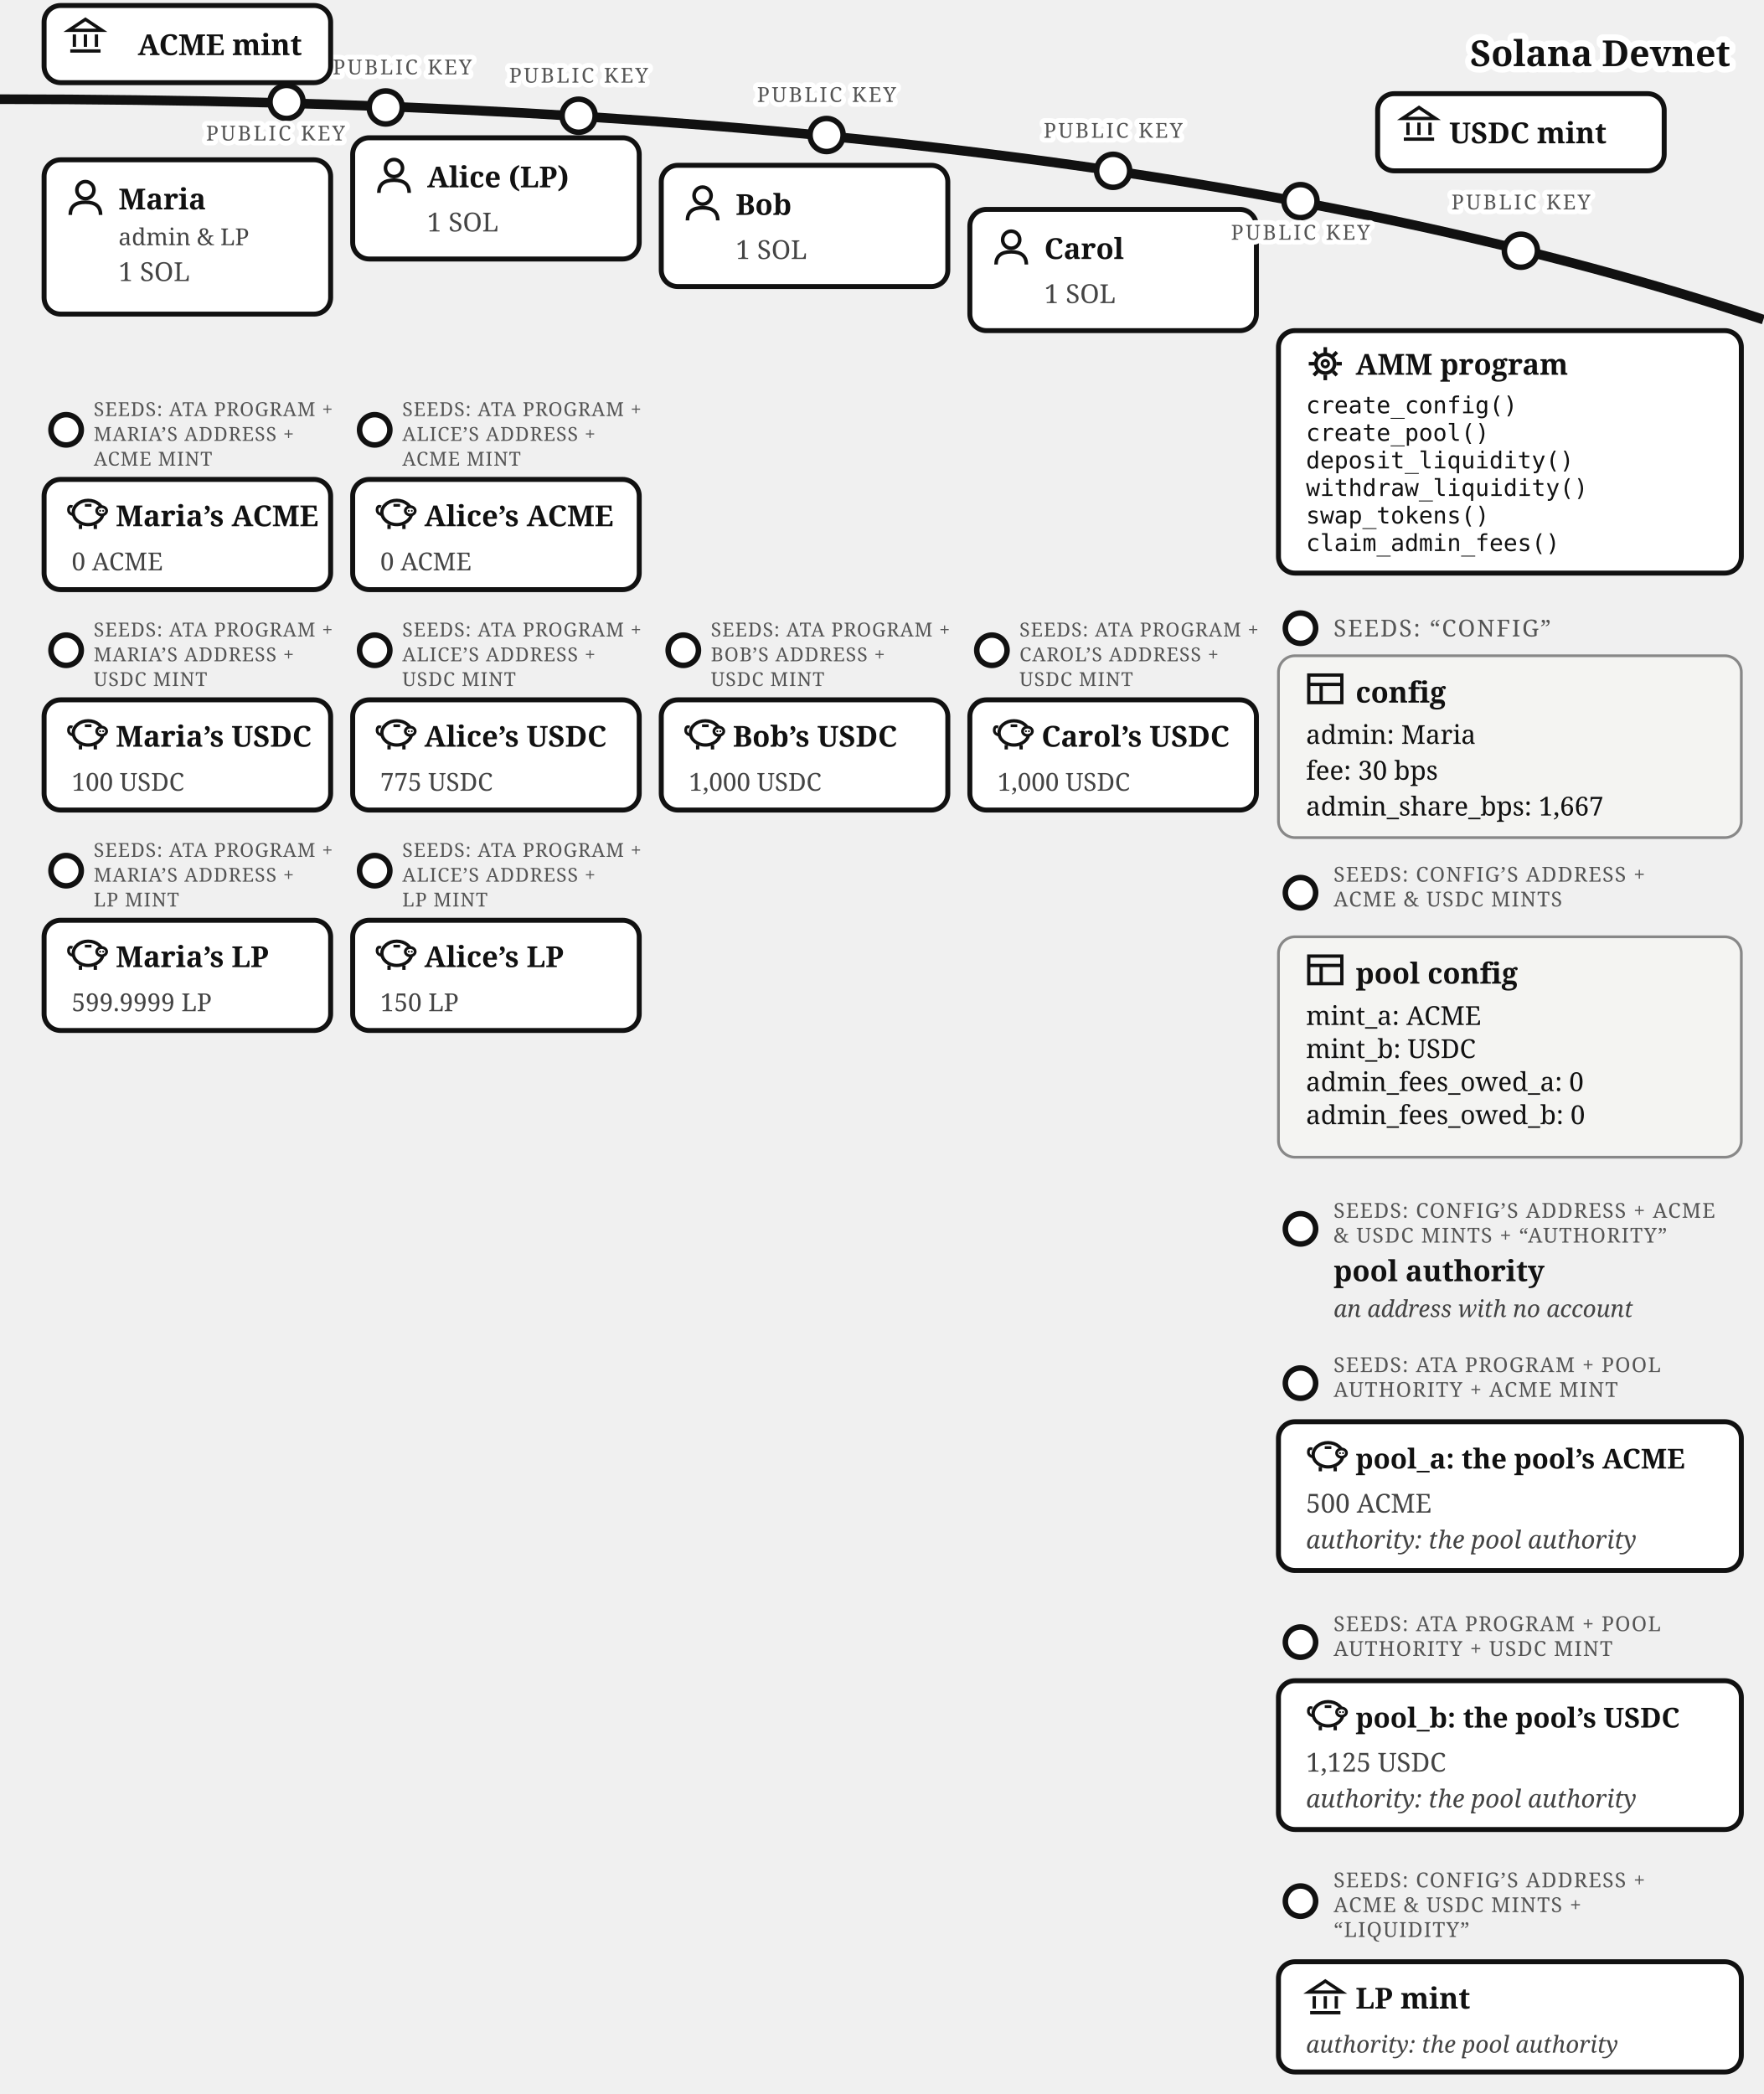
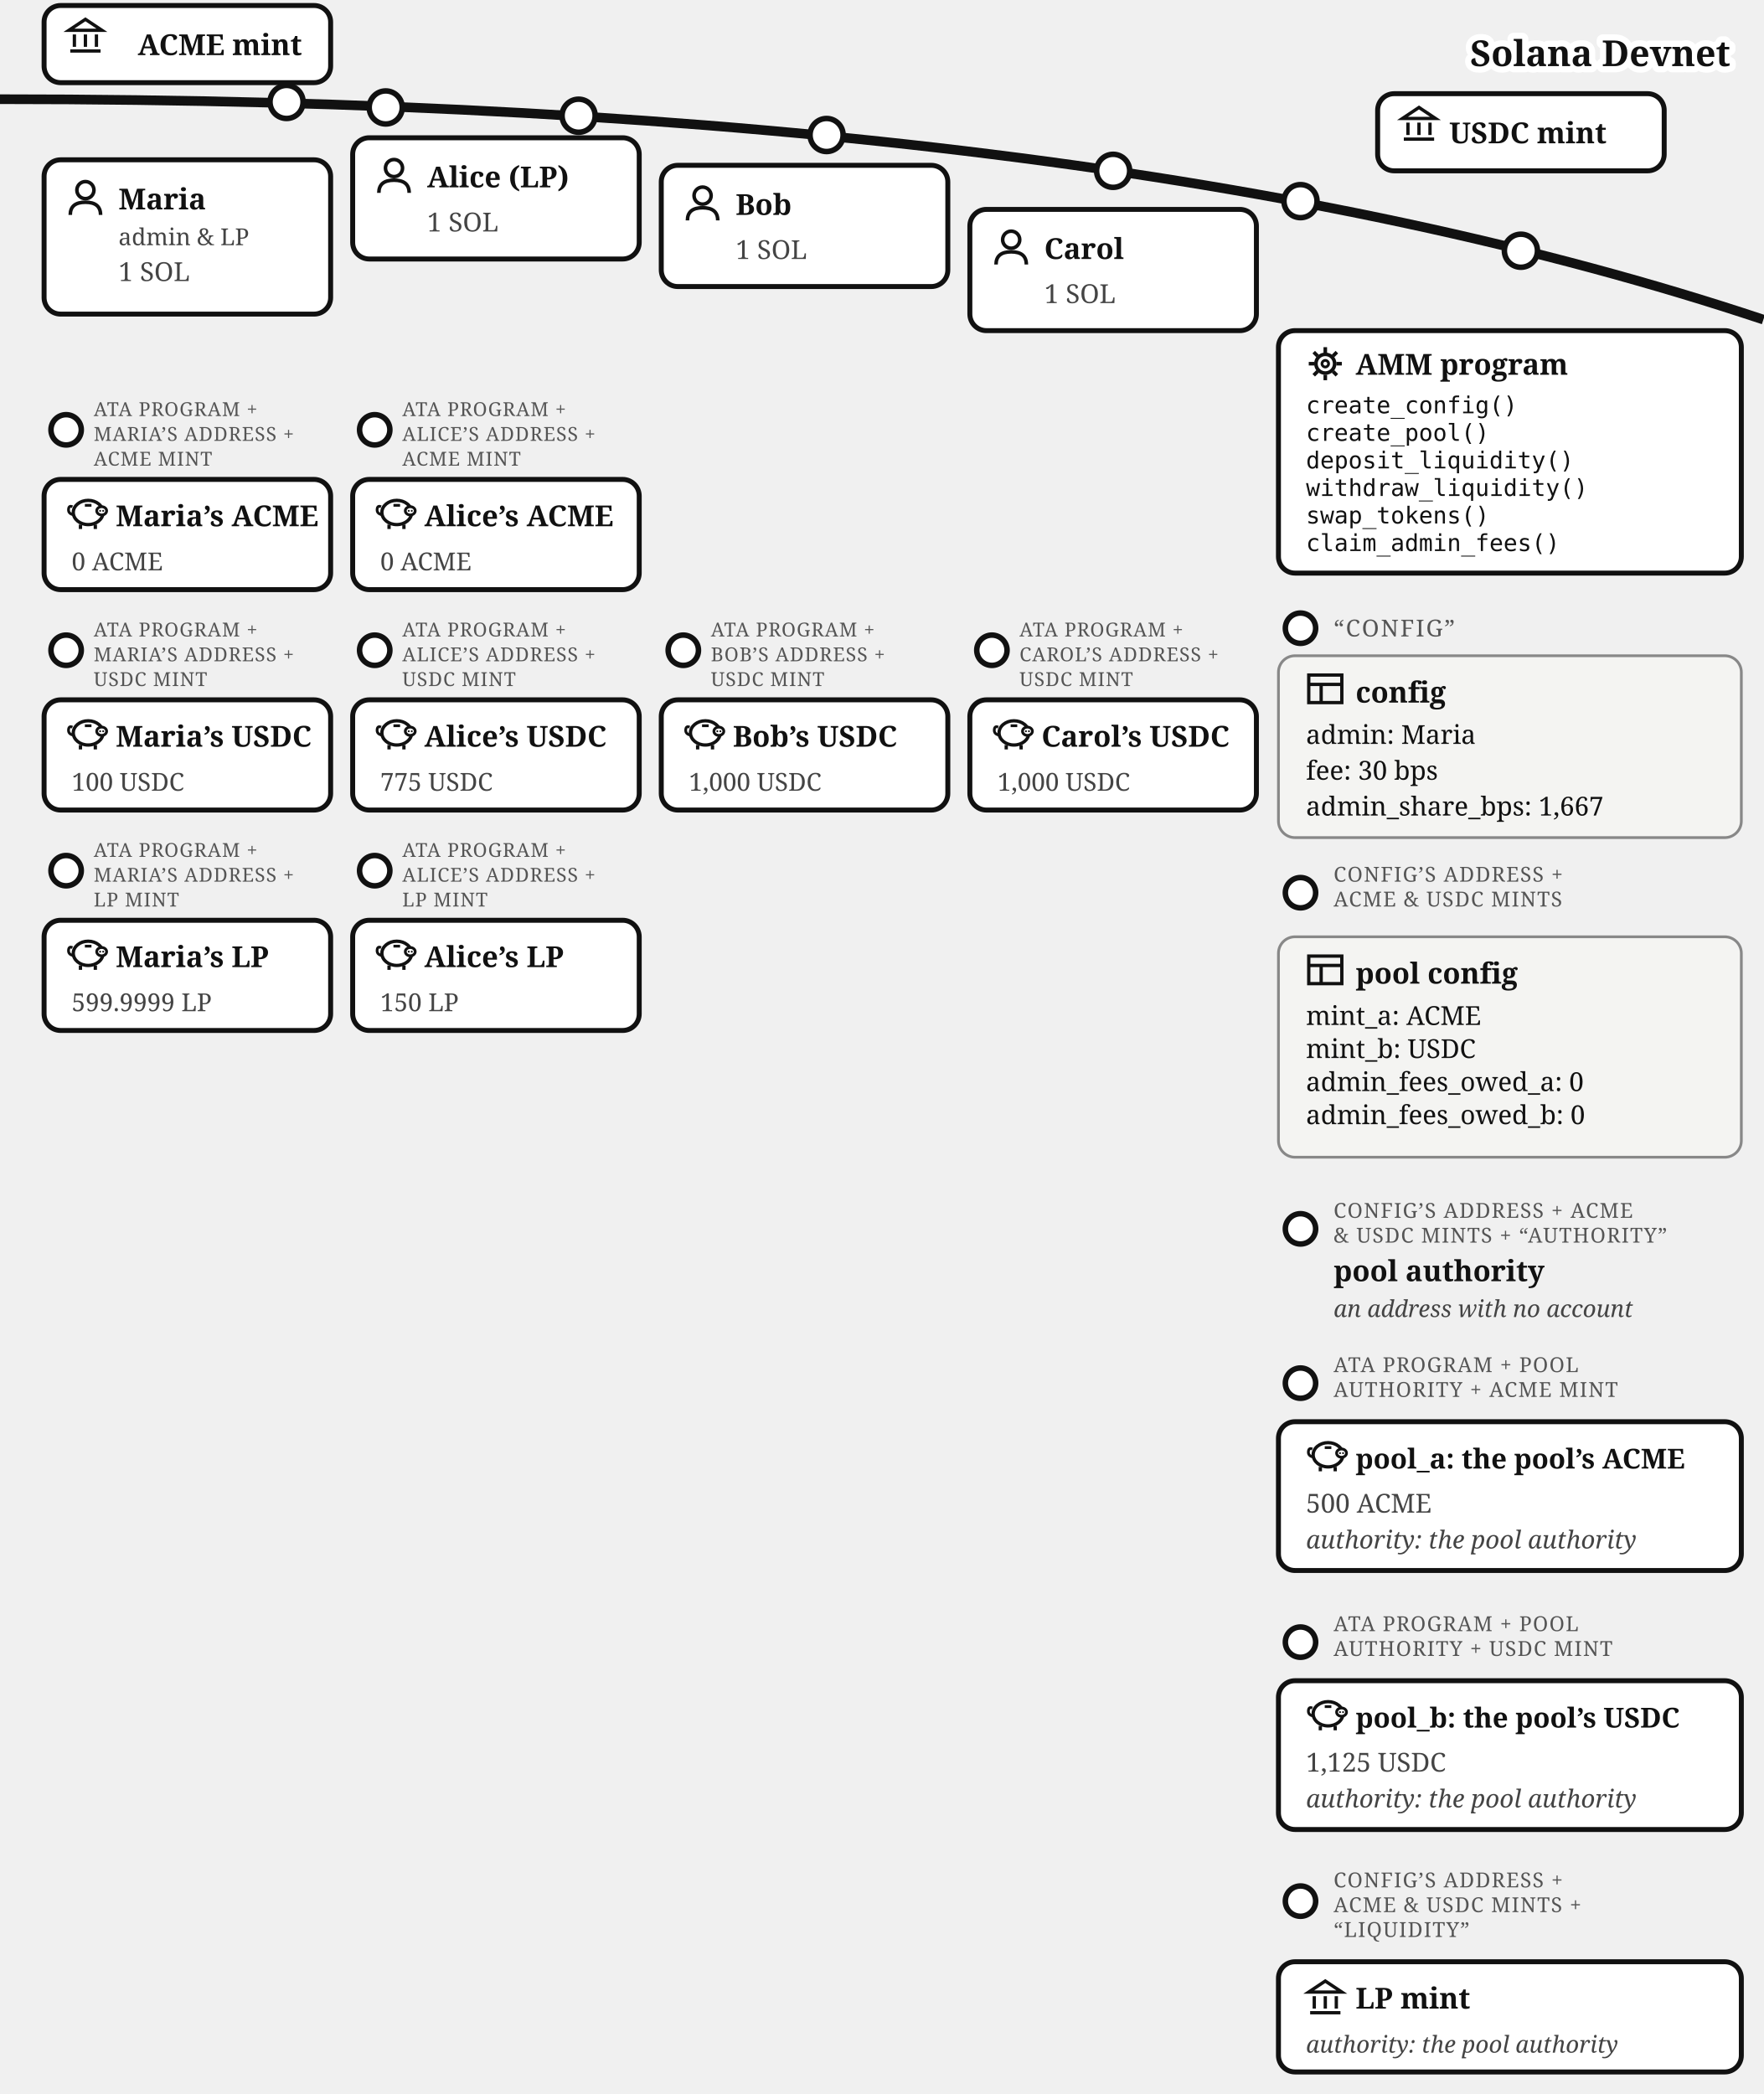
<svg xmlns="http://www.w3.org/2000/svg" viewBox="0 0 640 760" font-family="Georgia, serif" fill="#111">
  <path d="M 0,36 Q 400,36 640,116" fill="none" stroke="#111" stroke-width="3.5" />
  <text stroke="#fff" stroke-width="4.5" paint-order="stroke" stroke-linejoin="round" x="628" y="24" font-size="13" font-weight="bold" text-anchor="end">Solana Devnet</text>
  <g>
    <circle cx="140" cy="39" r="6" fill="#fff" stroke="#111" stroke-width="2" />
-     <text stroke="#fff" stroke-width="3.5" paint-order="stroke" stroke-linejoin="round" x="146" y="27" font-size="7.5" letter-spacing="0.8" fill="#555" text-anchor="middle">PUBLIC KEY</text>
    <rect x="16" y="2" width="104" height="28" rx="6" fill="#fff" stroke="#111" stroke-width="1.8" />
    <g transform="translate(24,6)" stroke="#111" stroke-width="1.2" fill="none">
      <path d="M 1,5 L 7,1 L 13,5 Z" />
      <line x1="3" y1="6.5" x2="3" y2="11" />
      <line x1="7" y1="6.5" x2="7" y2="11" />
      <line x1="11" y1="6.5" x2="11" y2="11" />
      <line x1="1.5" y1="12.5" x2="12.5" y2="12.5" />
    </g>
    <text x="50" y="20" font-size="10.5" font-weight="bold">ACME mint</text>
  </g>
  <g>
    <circle cx="552" cy="91" r="6" fill="#fff" stroke="#111" stroke-width="2" />
-     <text stroke="#fff" stroke-width="3.5" paint-order="stroke" stroke-linejoin="round" x="552" y="76" font-size="7.5" letter-spacing="0.8" fill="#555" text-anchor="middle">PUBLIC KEY</text>
    <rect x="500" y="34" width="104" height="28" rx="6" fill="#fff" stroke="#111" stroke-width="1.8" />
    <g transform="translate(508,38)" stroke="#111" stroke-width="1.2" fill="none">
      <path d="M 1,5 L 7,1 L 13,5 Z" />
      <line x1="3" y1="6.5" x2="3" y2="11" />
      <line x1="7" y1="6.5" x2="7" y2="11" />
      <line x1="11" y1="6.5" x2="11" y2="11" />
      <line x1="1.5" y1="12.5" x2="12.5" y2="12.5" />
    </g>
    <text x="526" y="52" font-size="10.5" font-weight="bold">USDC mint</text>
  </g>
  <g>
    <circle cx="104" cy="37" r="6" fill="#fff" stroke="#111" stroke-width="2" />
-     <text stroke="#fff" stroke-width="3.5" paint-order="stroke" stroke-linejoin="round" x="100" y="51" font-size="7.5" letter-spacing="0.8" fill="#555" text-anchor="middle">PUBLIC KEY</text>
    <rect x="16" y="58" width="104" height="56" rx="6" fill="#fff" stroke="#111" stroke-width="1.8" />
    <g transform="translate(24,65)">
      <circle cx="7" cy="4" r="3.1" fill="none" stroke="#111" stroke-width="1.3" />
      <path d="M 1.5,13 Q 1.5,8.4 7,8.4 Q 12.5,8.4 12.5,13" fill="none" stroke="#111" stroke-width="1.3" />
    </g>
    <text x="43" y="76" font-size="10.5" font-weight="bold">Maria</text>
    <text x="43" y="89" font-size="8.5" fill="#444">admin &amp; LP</text>
    <text x="43" y="102" font-size="9.5" fill="#444">1 SOL</text>
  </g>
  <g>
    <circle cx="24" cy="156" r="5.5" fill="#fff" stroke="#111" stroke-width="2" />
-     <text x="34" y="151" font-size="7" letter-spacing="0.3" fill="#555">SEEDS: ATA PROGRAM +</text>
+     <text x="34" y="151" font-size="7" letter-spacing="0.3" fill="#555">ATA PROGRAM +</text>
    <text x="34" y="160" font-size="7" letter-spacing="0.3" fill="#555">MARIA’S ADDRESS +</text>
    <text x="34" y="169" font-size="7" letter-spacing="0.3" fill="#555">ACME MINT</text>
    <rect x="16" y="174" width="104" height="40" rx="6" fill="#fff" stroke="#111" stroke-width="1.8" />
    <g transform="translate(24,179)">
      <path d="M 2.6,7.8 Q 0.6,7.4 0.9,5.6 Q 1.1,4.4 2.3,4.9" fill="none" stroke="#111" stroke-width="1" />
      <ellipse cx="8" cy="7" rx="5.4" ry="4.4" fill="none" stroke="#111" stroke-width="1.2" />
      <ellipse cx="12.9" cy="6.4" rx="1.8" ry="1.5" fill="#fff" stroke="#111" stroke-width="1" />
      <circle cx="12.35" cy="6.4" r="0.35" fill="#111" />
      <circle cx="13.45" cy="6.4" r="0.35" fill="#111" />
      <line x1="5.2" y1="11.4" x2="5.2" y2="13" stroke="#111" stroke-width="1.2" />
      <line x1="10.6" y1="11.4" x2="10.6" y2="13" stroke="#111" stroke-width="1.2" />
      <line x1="6.8" y1="4.4" x2="9.2" y2="4.4" stroke="#111" stroke-width="1" />
    </g>
    <text x="42" y="191" font-size="10.5" font-weight="bold">Maria’s ACME</text>
    <text x="26" y="207" font-size="9" fill="#444">0 ACME</text>
  </g>
  <g>
    <circle cx="24" cy="236" r="5.5" fill="#fff" stroke="#111" stroke-width="2" />
-     <text x="34" y="231" font-size="7" letter-spacing="0.3" fill="#555">SEEDS: ATA PROGRAM +</text>
+     <text x="34" y="231" font-size="7" letter-spacing="0.3" fill="#555">ATA PROGRAM +</text>
    <text x="34" y="240" font-size="7" letter-spacing="0.3" fill="#555">MARIA’S ADDRESS +</text>
    <text x="34" y="249" font-size="7" letter-spacing="0.3" fill="#555">USDC MINT</text>
    <rect x="16" y="254" width="104" height="40" rx="6" fill="#fff" stroke="#111" stroke-width="1.8" />
    <g transform="translate(24,259)">
      <path d="M 2.6,7.8 Q 0.6,7.4 0.9,5.6 Q 1.1,4.4 2.3,4.9" fill="none" stroke="#111" stroke-width="1" />
      <ellipse cx="8" cy="7" rx="5.4" ry="4.4" fill="none" stroke="#111" stroke-width="1.2" />
      <ellipse cx="12.9" cy="6.4" rx="1.8" ry="1.5" fill="#fff" stroke="#111" stroke-width="1" />
      <circle cx="12.35" cy="6.4" r="0.35" fill="#111" />
      <circle cx="13.45" cy="6.4" r="0.35" fill="#111" />
      <line x1="5.2" y1="11.4" x2="5.2" y2="13" stroke="#111" stroke-width="1.2" />
      <line x1="10.6" y1="11.4" x2="10.6" y2="13" stroke="#111" stroke-width="1.2" />
      <line x1="6.8" y1="4.4" x2="9.2" y2="4.4" stroke="#111" stroke-width="1" />
    </g>
    <text x="42" y="271" font-size="10.5" font-weight="bold">Maria’s USDC</text>
    <text x="26" y="287" font-size="9" fill="#444">100 USDC</text>
  </g>
  <g>
    <circle cx="24" cy="316" r="5.5" fill="#fff" stroke="#111" stroke-width="2" />
-     <text x="34" y="311" font-size="7" letter-spacing="0.3" fill="#555">SEEDS: ATA PROGRAM +</text>
+     <text x="34" y="311" font-size="7" letter-spacing="0.3" fill="#555">ATA PROGRAM +</text>
    <text x="34" y="320" font-size="7" letter-spacing="0.3" fill="#555">MARIA’S ADDRESS +</text>
    <text x="34" y="329" font-size="7" letter-spacing="0.3" fill="#555">LP MINT</text>
    <rect x="16" y="334" width="104" height="40" rx="6" fill="#fff" stroke="#111" stroke-width="1.8" />
    <g transform="translate(24,339)">
      <path d="M 2.6,7.8 Q 0.6,7.4 0.9,5.6 Q 1.1,4.4 2.3,4.9" fill="none" stroke="#111" stroke-width="1" />
      <ellipse cx="8" cy="7" rx="5.4" ry="4.4" fill="none" stroke="#111" stroke-width="1.2" />
      <ellipse cx="12.9" cy="6.4" rx="1.8" ry="1.5" fill="#fff" stroke="#111" stroke-width="1" />
      <circle cx="12.35" cy="6.4" r="0.35" fill="#111" />
      <circle cx="13.45" cy="6.4" r="0.35" fill="#111" />
      <line x1="5.2" y1="11.4" x2="5.2" y2="13" stroke="#111" stroke-width="1.2" />
      <line x1="10.6" y1="11.4" x2="10.6" y2="13" stroke="#111" stroke-width="1.2" />
      <line x1="6.8" y1="4.4" x2="9.2" y2="4.4" stroke="#111" stroke-width="1" />
    </g>
    <text x="42" y="351" font-size="10.5" font-weight="bold">Maria’s LP</text>
    <text x="26" y="367" font-size="9" fill="#444">599.9999 LP</text>
  </g>
  <g>
    <circle cx="210" cy="42" r="6" fill="#fff" stroke="#111" stroke-width="2" />
-     <text stroke="#fff" stroke-width="3.5" paint-order="stroke" stroke-linejoin="round" x="210" y="30" font-size="7.5" letter-spacing="0.8" fill="#555" text-anchor="middle">PUBLIC KEY</text>
    <rect x="128" y="50" width="104" height="44" rx="6" fill="#fff" stroke="#111" stroke-width="1.8" />
    <g transform="translate(136,57)">
      <circle cx="7" cy="4" r="3.1" fill="none" stroke="#111" stroke-width="1.3" />
      <path d="M 1.5,13 Q 1.5,8.4 7,8.4 Q 12.5,8.4 12.5,13" fill="none" stroke="#111" stroke-width="1.3" />
    </g>
    <text x="155" y="68" font-size="10.5" font-weight="bold">Alice (LP)</text>
    <text x="155" y="84" font-size="9.5" fill="#444">1 SOL</text>
  </g>
  <g>
    <circle cx="136" cy="156" r="5.5" fill="#fff" stroke="#111" stroke-width="2" />
-     <text x="146" y="151" font-size="7" letter-spacing="0.3" fill="#555">SEEDS: ATA PROGRAM +</text>
+     <text x="146" y="151" font-size="7" letter-spacing="0.3" fill="#555">ATA PROGRAM +</text>
    <text x="146" y="160" font-size="7" letter-spacing="0.3" fill="#555">ALICE’S ADDRESS +</text>
    <text x="146" y="169" font-size="7" letter-spacing="0.3" fill="#555">ACME MINT</text>
    <rect x="128" y="174" width="104" height="40" rx="6" fill="#fff" stroke="#111" stroke-width="1.8" />
    <g transform="translate(136,179)">
      <path d="M 2.6,7.8 Q 0.6,7.4 0.9,5.6 Q 1.1,4.4 2.3,4.9" fill="none" stroke="#111" stroke-width="1" />
      <ellipse cx="8" cy="7" rx="5.4" ry="4.4" fill="none" stroke="#111" stroke-width="1.2" />
      <ellipse cx="12.9" cy="6.4" rx="1.8" ry="1.5" fill="#fff" stroke="#111" stroke-width="1" />
      <circle cx="12.35" cy="6.4" r="0.35" fill="#111" />
      <circle cx="13.45" cy="6.4" r="0.35" fill="#111" />
      <line x1="5.2" y1="11.4" x2="5.2" y2="13" stroke="#111" stroke-width="1.2" />
      <line x1="10.6" y1="11.4" x2="10.6" y2="13" stroke="#111" stroke-width="1.2" />
      <line x1="6.8" y1="4.4" x2="9.2" y2="4.4" stroke="#111" stroke-width="1" />
    </g>
    <text x="154" y="191" font-size="10.5" font-weight="bold">Alice’s ACME</text>
    <text x="138" y="207" font-size="9" fill="#444">0 ACME</text>
  </g>
  <g>
    <circle cx="136" cy="236" r="5.5" fill="#fff" stroke="#111" stroke-width="2" />
-     <text x="146" y="231" font-size="7" letter-spacing="0.3" fill="#555">SEEDS: ATA PROGRAM +</text>
+     <text x="146" y="231" font-size="7" letter-spacing="0.3" fill="#555">ATA PROGRAM +</text>
    <text x="146" y="240" font-size="7" letter-spacing="0.3" fill="#555">ALICE’S ADDRESS +</text>
    <text x="146" y="249" font-size="7" letter-spacing="0.3" fill="#555">USDC MINT</text>
    <rect x="128" y="254" width="104" height="40" rx="6" fill="#fff" stroke="#111" stroke-width="1.8" />
    <g transform="translate(136,259)">
      <path d="M 2.6,7.8 Q 0.6,7.4 0.9,5.6 Q 1.1,4.4 2.3,4.9" fill="none" stroke="#111" stroke-width="1" />
      <ellipse cx="8" cy="7" rx="5.4" ry="4.4" fill="none" stroke="#111" stroke-width="1.2" />
      <ellipse cx="12.9" cy="6.4" rx="1.8" ry="1.5" fill="#fff" stroke="#111" stroke-width="1" />
      <circle cx="12.35" cy="6.4" r="0.35" fill="#111" />
      <circle cx="13.45" cy="6.4" r="0.35" fill="#111" />
      <line x1="5.2" y1="11.4" x2="5.2" y2="13" stroke="#111" stroke-width="1.2" />
      <line x1="10.6" y1="11.4" x2="10.6" y2="13" stroke="#111" stroke-width="1.2" />
      <line x1="6.8" y1="4.4" x2="9.2" y2="4.4" stroke="#111" stroke-width="1" />
    </g>
    <text x="154" y="271" font-size="10.5" font-weight="bold">Alice’s USDC</text>
    <text x="138" y="287" font-size="9" fill="#444">775 USDC</text>
  </g>
  <g>
    <circle cx="136" cy="316" r="5.5" fill="#fff" stroke="#111" stroke-width="2" />
-     <text x="146" y="311" font-size="7" letter-spacing="0.3" fill="#555">SEEDS: ATA PROGRAM +</text>
+     <text x="146" y="311" font-size="7" letter-spacing="0.3" fill="#555">ATA PROGRAM +</text>
    <text x="146" y="320" font-size="7" letter-spacing="0.3" fill="#555">ALICE’S ADDRESS +</text>
    <text x="146" y="329" font-size="7" letter-spacing="0.3" fill="#555">LP MINT</text>
    <rect x="128" y="334" width="104" height="40" rx="6" fill="#fff" stroke="#111" stroke-width="1.8" />
    <g transform="translate(136,339)">
      <path d="M 2.6,7.8 Q 0.6,7.4 0.9,5.6 Q 1.1,4.4 2.3,4.9" fill="none" stroke="#111" stroke-width="1" />
      <ellipse cx="8" cy="7" rx="5.4" ry="4.4" fill="none" stroke="#111" stroke-width="1.2" />
      <ellipse cx="12.9" cy="6.4" rx="1.8" ry="1.5" fill="#fff" stroke="#111" stroke-width="1" />
      <circle cx="12.35" cy="6.4" r="0.35" fill="#111" />
      <circle cx="13.45" cy="6.4" r="0.35" fill="#111" />
      <line x1="5.2" y1="11.4" x2="5.2" y2="13" stroke="#111" stroke-width="1.2" />
      <line x1="10.6" y1="11.4" x2="10.6" y2="13" stroke="#111" stroke-width="1.2" />
      <line x1="6.8" y1="4.4" x2="9.2" y2="4.4" stroke="#111" stroke-width="1" />
    </g>
    <text x="154" y="351" font-size="10.5" font-weight="bold">Alice’s LP</text>
    <text x="138" y="367" font-size="9" fill="#444">150 LP</text>
  </g>
  <g>
    <circle cx="300" cy="49" r="6" fill="#fff" stroke="#111" stroke-width="2" />
-     <text stroke="#fff" stroke-width="3.5" paint-order="stroke" stroke-linejoin="round" x="300" y="37" font-size="7.5" letter-spacing="0.8" fill="#555" text-anchor="middle">PUBLIC KEY</text>
    <rect x="240" y="60" width="104" height="44" rx="6" fill="#fff" stroke="#111" stroke-width="1.8" />
    <g transform="translate(248,67)">
      <circle cx="7" cy="4" r="3.1" fill="none" stroke="#111" stroke-width="1.3" />
      <path d="M 1.5,13 Q 1.5,8.4 7,8.4 Q 12.5,8.4 12.5,13" fill="none" stroke="#111" stroke-width="1.3" />
    </g>
    <text x="267" y="78" font-size="10.5" font-weight="bold">Bob</text>
    <text x="267" y="94" font-size="9.5" fill="#444">1 SOL</text>
  </g>
  <g>
    <circle cx="248" cy="236" r="5.5" fill="#fff" stroke="#111" stroke-width="2" />
-     <text x="258" y="231" font-size="7" letter-spacing="0.3" fill="#555">SEEDS: ATA PROGRAM +</text>
+     <text x="258" y="231" font-size="7" letter-spacing="0.3" fill="#555">ATA PROGRAM +</text>
    <text x="258" y="240" font-size="7" letter-spacing="0.3" fill="#555">BOB’S ADDRESS +</text>
    <text x="258" y="249" font-size="7" letter-spacing="0.3" fill="#555">USDC MINT</text>
    <rect x="240" y="254" width="104" height="40" rx="6" fill="#fff" stroke="#111" stroke-width="1.8" />
    <g transform="translate(248,259)">
      <path d="M 2.6,7.8 Q 0.6,7.4 0.9,5.6 Q 1.1,4.4 2.3,4.9" fill="none" stroke="#111" stroke-width="1" />
      <ellipse cx="8" cy="7" rx="5.4" ry="4.4" fill="none" stroke="#111" stroke-width="1.2" />
      <ellipse cx="12.9" cy="6.4" rx="1.8" ry="1.5" fill="#fff" stroke="#111" stroke-width="1" />
      <circle cx="12.35" cy="6.4" r="0.35" fill="#111" />
      <circle cx="13.45" cy="6.4" r="0.35" fill="#111" />
      <line x1="5.2" y1="11.4" x2="5.2" y2="13" stroke="#111" stroke-width="1.2" />
      <line x1="10.6" y1="11.4" x2="10.6" y2="13" stroke="#111" stroke-width="1.2" />
      <line x1="6.8" y1="4.4" x2="9.2" y2="4.4" stroke="#111" stroke-width="1" />
    </g>
    <text x="266" y="271" font-size="10.5" font-weight="bold">Bob’s USDC</text>
    <text x="250" y="287" font-size="9" fill="#444">1,000 USDC</text>
  </g>
  <g>
    <circle cx="404" cy="62" r="6" fill="#fff" stroke="#111" stroke-width="2" />
-     <text stroke="#fff" stroke-width="3.5" paint-order="stroke" stroke-linejoin="round" x="404" y="50" font-size="7.5" letter-spacing="0.8" fill="#555" text-anchor="middle">PUBLIC KEY</text>
    <rect x="352" y="76" width="104" height="44" rx="6" fill="#fff" stroke="#111" stroke-width="1.8" />
    <g transform="translate(360,83)">
      <circle cx="7" cy="4" r="3.1" fill="none" stroke="#111" stroke-width="1.3" />
      <path d="M 1.5,13 Q 1.5,8.4 7,8.4 Q 12.5,8.4 12.5,13" fill="none" stroke="#111" stroke-width="1.3" />
    </g>
    <text x="379" y="94" font-size="10.5" font-weight="bold">Carol</text>
    <text x="379" y="110" font-size="9.5" fill="#444">1 SOL</text>
  </g>
  <g>
    <circle cx="360" cy="236" r="5.5" fill="#fff" stroke="#111" stroke-width="2" />
-     <text x="370" y="231" font-size="7" letter-spacing="0.3" fill="#555">SEEDS: ATA PROGRAM +</text>
+     <text x="370" y="231" font-size="7" letter-spacing="0.3" fill="#555">ATA PROGRAM +</text>
    <text x="370" y="240" font-size="7" letter-spacing="0.3" fill="#555">CAROL’S ADDRESS +</text>
    <text x="370" y="249" font-size="7" letter-spacing="0.3" fill="#555">USDC MINT</text>
    <rect x="352" y="254" width="104" height="40" rx="6" fill="#fff" stroke="#111" stroke-width="1.8" />
    <g transform="translate(360,259)">
      <path d="M 2.6,7.8 Q 0.6,7.4 0.9,5.6 Q 1.1,4.4 2.3,4.9" fill="none" stroke="#111" stroke-width="1" />
      <ellipse cx="8" cy="7" rx="5.4" ry="4.4" fill="none" stroke="#111" stroke-width="1.2" />
      <ellipse cx="12.9" cy="6.4" rx="1.8" ry="1.5" fill="#fff" stroke="#111" stroke-width="1" />
      <circle cx="12.35" cy="6.4" r="0.35" fill="#111" />
      <circle cx="13.45" cy="6.4" r="0.35" fill="#111" />
      <line x1="5.2" y1="11.4" x2="5.2" y2="13" stroke="#111" stroke-width="1.2" />
      <line x1="10.6" y1="11.4" x2="10.6" y2="13" stroke="#111" stroke-width="1.2" />
      <line x1="6.8" y1="4.4" x2="9.2" y2="4.4" stroke="#111" stroke-width="1" />
    </g>
    <text x="378" y="271" font-size="10.5" font-weight="bold">Carol’s USDC</text>
    <text x="362" y="287" font-size="9" fill="#444">1,000 USDC</text>
  </g>
  <g>
    <circle cx="472" cy="73" r="6" fill="#fff" stroke="#111" stroke-width="2" />
-     <text stroke="#fff" stroke-width="3.5" paint-order="stroke" stroke-linejoin="round" x="472" y="87" font-size="7.5" letter-spacing="0.8" fill="#555" text-anchor="middle">PUBLIC KEY</text>
    <rect x="464" y="120" width="168" height="88" rx="6" fill="#fff" stroke="#111" stroke-width="1.8" />
    <g transform="translate(474,125)">
      <circle cx="7" cy="7" r="3.4" fill="none" stroke="#111" stroke-width="1.3" />
      <circle cx="7" cy="7" r="1.2" fill="none" stroke="#111" stroke-width="1" />
      <g stroke="#111" stroke-width="1.3">
        <line x1="7" y1="1" x2="7" y2="3" />
        <line x1="7" y1="11" x2="7" y2="13" />
        <line x1="1" y1="7" x2="3" y2="7" />
        <line x1="11" y1="7" x2="13" y2="7" />
        <line x1="2.8" y1="2.8" x2="4.2" y2="4.2" />
        <line x1="9.8" y1="9.8" x2="11.2" y2="11.2" />
        <line x1="11.2" y1="2.8" x2="9.8" y2="4.2" />
        <line x1="2.8" y1="11.2" x2="4.2" y2="9.8" />
      </g>
    </g>
    <text x="492" y="136" font-size="10.5" font-weight="bold">AMM program</text>
    <text x="474" y="150" font-size="8.5" font-family="Menlo, monospace">create_config()</text>
    <text x="474" y="160" font-size="8.5" font-family="Menlo, monospace">create_pool()</text>
    <text x="474" y="170" font-size="8.5" font-family="Menlo, monospace">deposit_liquidity()</text>
    <text x="474" y="180" font-size="8.5" font-family="Menlo, monospace">withdraw_liquidity()</text>
    <text x="474" y="190" font-size="8.5" font-family="Menlo, monospace">swap_tokens()</text>
    <text x="474" y="200" font-size="8.5" font-family="Menlo, monospace">claim_admin_fees()</text>
  </g>
  <g>
    <circle cx="472" cy="228" r="5.5" fill="#fff" stroke="#111" stroke-width="2" />
-     <text x="484" y="231" font-size="8.5" letter-spacing="0.6" fill="#555">SEEDS: “CONFIG”</text>
+     <text x="484" y="231" font-size="8.5" letter-spacing="0.6" fill="#555">“CONFIG”</text>
    <rect x="464" y="238" width="168" height="66" rx="6" fill="#f4f4f2" stroke="#888" />
    <g transform="translate(474,243)" stroke="#111" stroke-width="1.2" fill="none">
      <rect x="1" y="2" width="12" height="10" />
      <line x1="1" y1="5.4" x2="13" y2="5.4" />
      <line x1="5.5" y1="5.4" x2="5.5" y2="12" />
    </g>
    <text x="492" y="255" font-size="10.5" font-weight="bold">config</text>
    <text x="474" y="270" font-size="9.5">admin: Maria</text>
    <text x="474" y="283" font-size="9.5">fee: 30 bps</text>
    <text x="474" y="296" font-size="9.5">admin_share_bps: 1,667</text>
  </g>
  <g>
    <circle cx="472" cy="324" r="5.5" fill="#fff" stroke="#111" stroke-width="2" />
-     <text x="484" y="320" font-size="7.5" letter-spacing="0.4" fill="#555">SEEDS: CONFIG’S ADDRESS +</text>
+     <text x="484" y="320" font-size="7.5" letter-spacing="0.4" fill="#555">CONFIG’S ADDRESS +</text>
    <text x="484" y="329" font-size="7.5" letter-spacing="0.4" fill="#555">ACME &amp; USDC MINTS</text>
    <rect x="464" y="340" width="168" height="80" rx="6" fill="#f4f4f2" stroke="#888" />
    <g transform="translate(474,345)" stroke="#111" stroke-width="1.2" fill="none">
      <rect x="1" y="2" width="12" height="10" />
      <line x1="1" y1="5.4" x2="13" y2="5.4" />
      <line x1="5.5" y1="5.4" x2="5.5" y2="12" />
    </g>
    <text x="492" y="357" font-size="10.5" font-weight="bold">pool config</text>
    <text x="474" y="372" font-size="9.5">mint_a: ACME</text>
    <text x="474" y="384" font-size="9.5">mint_b: USDC</text>
    <text x="474" y="396" font-size="9.5">admin_fees_owed_a: 0</text>
    <text x="474" y="408" font-size="9.5">admin_fees_owed_b: 0</text>
  </g>
  <g>
    <circle cx="472" cy="446" r="5.5" fill="#fff" stroke="#111" stroke-width="2" />
-     <text x="484" y="442" font-size="7.5" letter-spacing="0.4" fill="#555">SEEDS: CONFIG’S ADDRESS + ACME</text>
+     <text x="484" y="442" font-size="7.5" letter-spacing="0.4" fill="#555">CONFIG’S ADDRESS + ACME</text>
    <text x="484" y="451" font-size="7.5" letter-spacing="0.4" fill="#555">&amp; USDC MINTS + “AUTHORITY”</text>
    <text x="484" y="465" font-size="10.5" font-weight="bold">pool authority</text>
    <text x="484" y="478" font-size="8.5" fill="#444" font-style="italic">an address with no account</text>
  </g>
  <g>
    <circle cx="472" cy="502" r="5.5" fill="#fff" stroke="#111" stroke-width="2" />
-     <text x="484" y="498" font-size="7.5" letter-spacing="0.4" fill="#555">SEEDS: ATA PROGRAM + POOL</text>
+     <text x="484" y="498" font-size="7.5" letter-spacing="0.4" fill="#555">ATA PROGRAM + POOL</text>
    <text x="484" y="507" font-size="7.5" letter-spacing="0.4" fill="#555">AUTHORITY + ACME MINT</text>
    <rect x="464" y="516" width="168" height="54" rx="6" fill="#fff" stroke="#111" stroke-width="1.8" />
    <g transform="translate(474,521)">
      <path d="M 2.6,7.8 Q 0.6,7.4 0.9,5.6 Q 1.1,4.4 2.3,4.9" fill="none" stroke="#111" stroke-width="1" />
      <ellipse cx="8" cy="7" rx="5.4" ry="4.4" fill="none" stroke="#111" stroke-width="1.2" />
      <ellipse cx="12.9" cy="6.4" rx="1.8" ry="1.5" fill="#fff" stroke="#111" stroke-width="1" />
      <circle cx="12.35" cy="6.4" r="0.35" fill="#111" />
      <circle cx="13.45" cy="6.4" r="0.35" fill="#111" />
      <line x1="5.2" y1="11.4" x2="5.2" y2="13" stroke="#111" stroke-width="1.2" />
      <line x1="10.6" y1="11.4" x2="10.6" y2="13" stroke="#111" stroke-width="1.2" />
      <line x1="6.8" y1="4.4" x2="9.2" y2="4.4" stroke="#111" stroke-width="1" />
    </g>
    <text x="492" y="533" font-size="10" font-weight="bold">pool_a: the pool’s ACME</text>
    <text x="474" y="549" font-size="9.5" fill="#444">500 ACME</text>
    <text x="474" y="562" font-size="9" fill="#444" font-style="italic">authority: the pool authority</text>
  </g>
  <g>
    <circle cx="472" cy="596" r="5.5" fill="#fff" stroke="#111" stroke-width="2" />
-     <text x="484" y="592" font-size="7.5" letter-spacing="0.4" fill="#555">SEEDS: ATA PROGRAM + POOL</text>
+     <text x="484" y="592" font-size="7.5" letter-spacing="0.4" fill="#555">ATA PROGRAM + POOL</text>
    <text x="484" y="601" font-size="7.5" letter-spacing="0.4" fill="#555">AUTHORITY + USDC MINT</text>
    <rect x="464" y="610" width="168" height="54" rx="6" fill="#fff" stroke="#111" stroke-width="1.8" />
    <g transform="translate(474,615)">
      <path d="M 2.6,7.8 Q 0.6,7.4 0.9,5.6 Q 1.1,4.4 2.3,4.9" fill="none" stroke="#111" stroke-width="1" />
      <ellipse cx="8" cy="7" rx="5.4" ry="4.4" fill="none" stroke="#111" stroke-width="1.2" />
      <ellipse cx="12.9" cy="6.4" rx="1.8" ry="1.5" fill="#fff" stroke="#111" stroke-width="1" />
      <circle cx="12.35" cy="6.4" r="0.35" fill="#111" />
      <circle cx="13.45" cy="6.4" r="0.35" fill="#111" />
      <line x1="5.2" y1="11.4" x2="5.2" y2="13" stroke="#111" stroke-width="1.2" />
      <line x1="10.6" y1="11.4" x2="10.6" y2="13" stroke="#111" stroke-width="1.2" />
      <line x1="6.8" y1="4.4" x2="9.2" y2="4.4" stroke="#111" stroke-width="1" />
    </g>
    <text x="492" y="627" font-size="10" font-weight="bold">pool_b: the pool’s USDC</text>
    <text x="474" y="643" font-size="9.5" fill="#444">1,125 USDC</text>
    <text x="474" y="656" font-size="9" fill="#444" font-style="italic">authority: the pool authority</text>
  </g>
  <g>
    <circle cx="472" cy="690" r="5.5" fill="#fff" stroke="#111" stroke-width="2" />
-     <text x="484" y="685" font-size="7.5" letter-spacing="0.4" fill="#555">SEEDS: CONFIG’S ADDRESS +</text>
+     <text x="484" y="685" font-size="7.5" letter-spacing="0.4" fill="#555">CONFIG’S ADDRESS +</text>
    <text x="484" y="694" font-size="7.5" letter-spacing="0.4" fill="#555">ACME &amp; USDC MINTS +</text>
    <text x="484" y="703" font-size="7.5" letter-spacing="0.4" fill="#555">“LIQUIDITY”</text>
    <rect x="464" y="712" width="168" height="40" rx="6" fill="#fff" stroke="#111" stroke-width="1.8" />
    <g transform="translate(474,718)" stroke="#111" stroke-width="1.2" fill="none">
      <path d="M 1,5 L 7,1 L 13,5 Z" />
      <line x1="3" y1="6.5" x2="3" y2="11" />
      <line x1="7" y1="6.5" x2="7" y2="11" />
      <line x1="11" y1="6.5" x2="11" y2="11" />
      <line x1="1.5" y1="12.5" x2="12.5" y2="12.5" />
    </g>
    <text x="492" y="729" font-size="10.5" font-weight="bold">LP mint</text>
    <text x="474" y="745" font-size="8.5" fill="#444" font-style="italic">authority: the pool authority</text>
  </g>
</svg>
